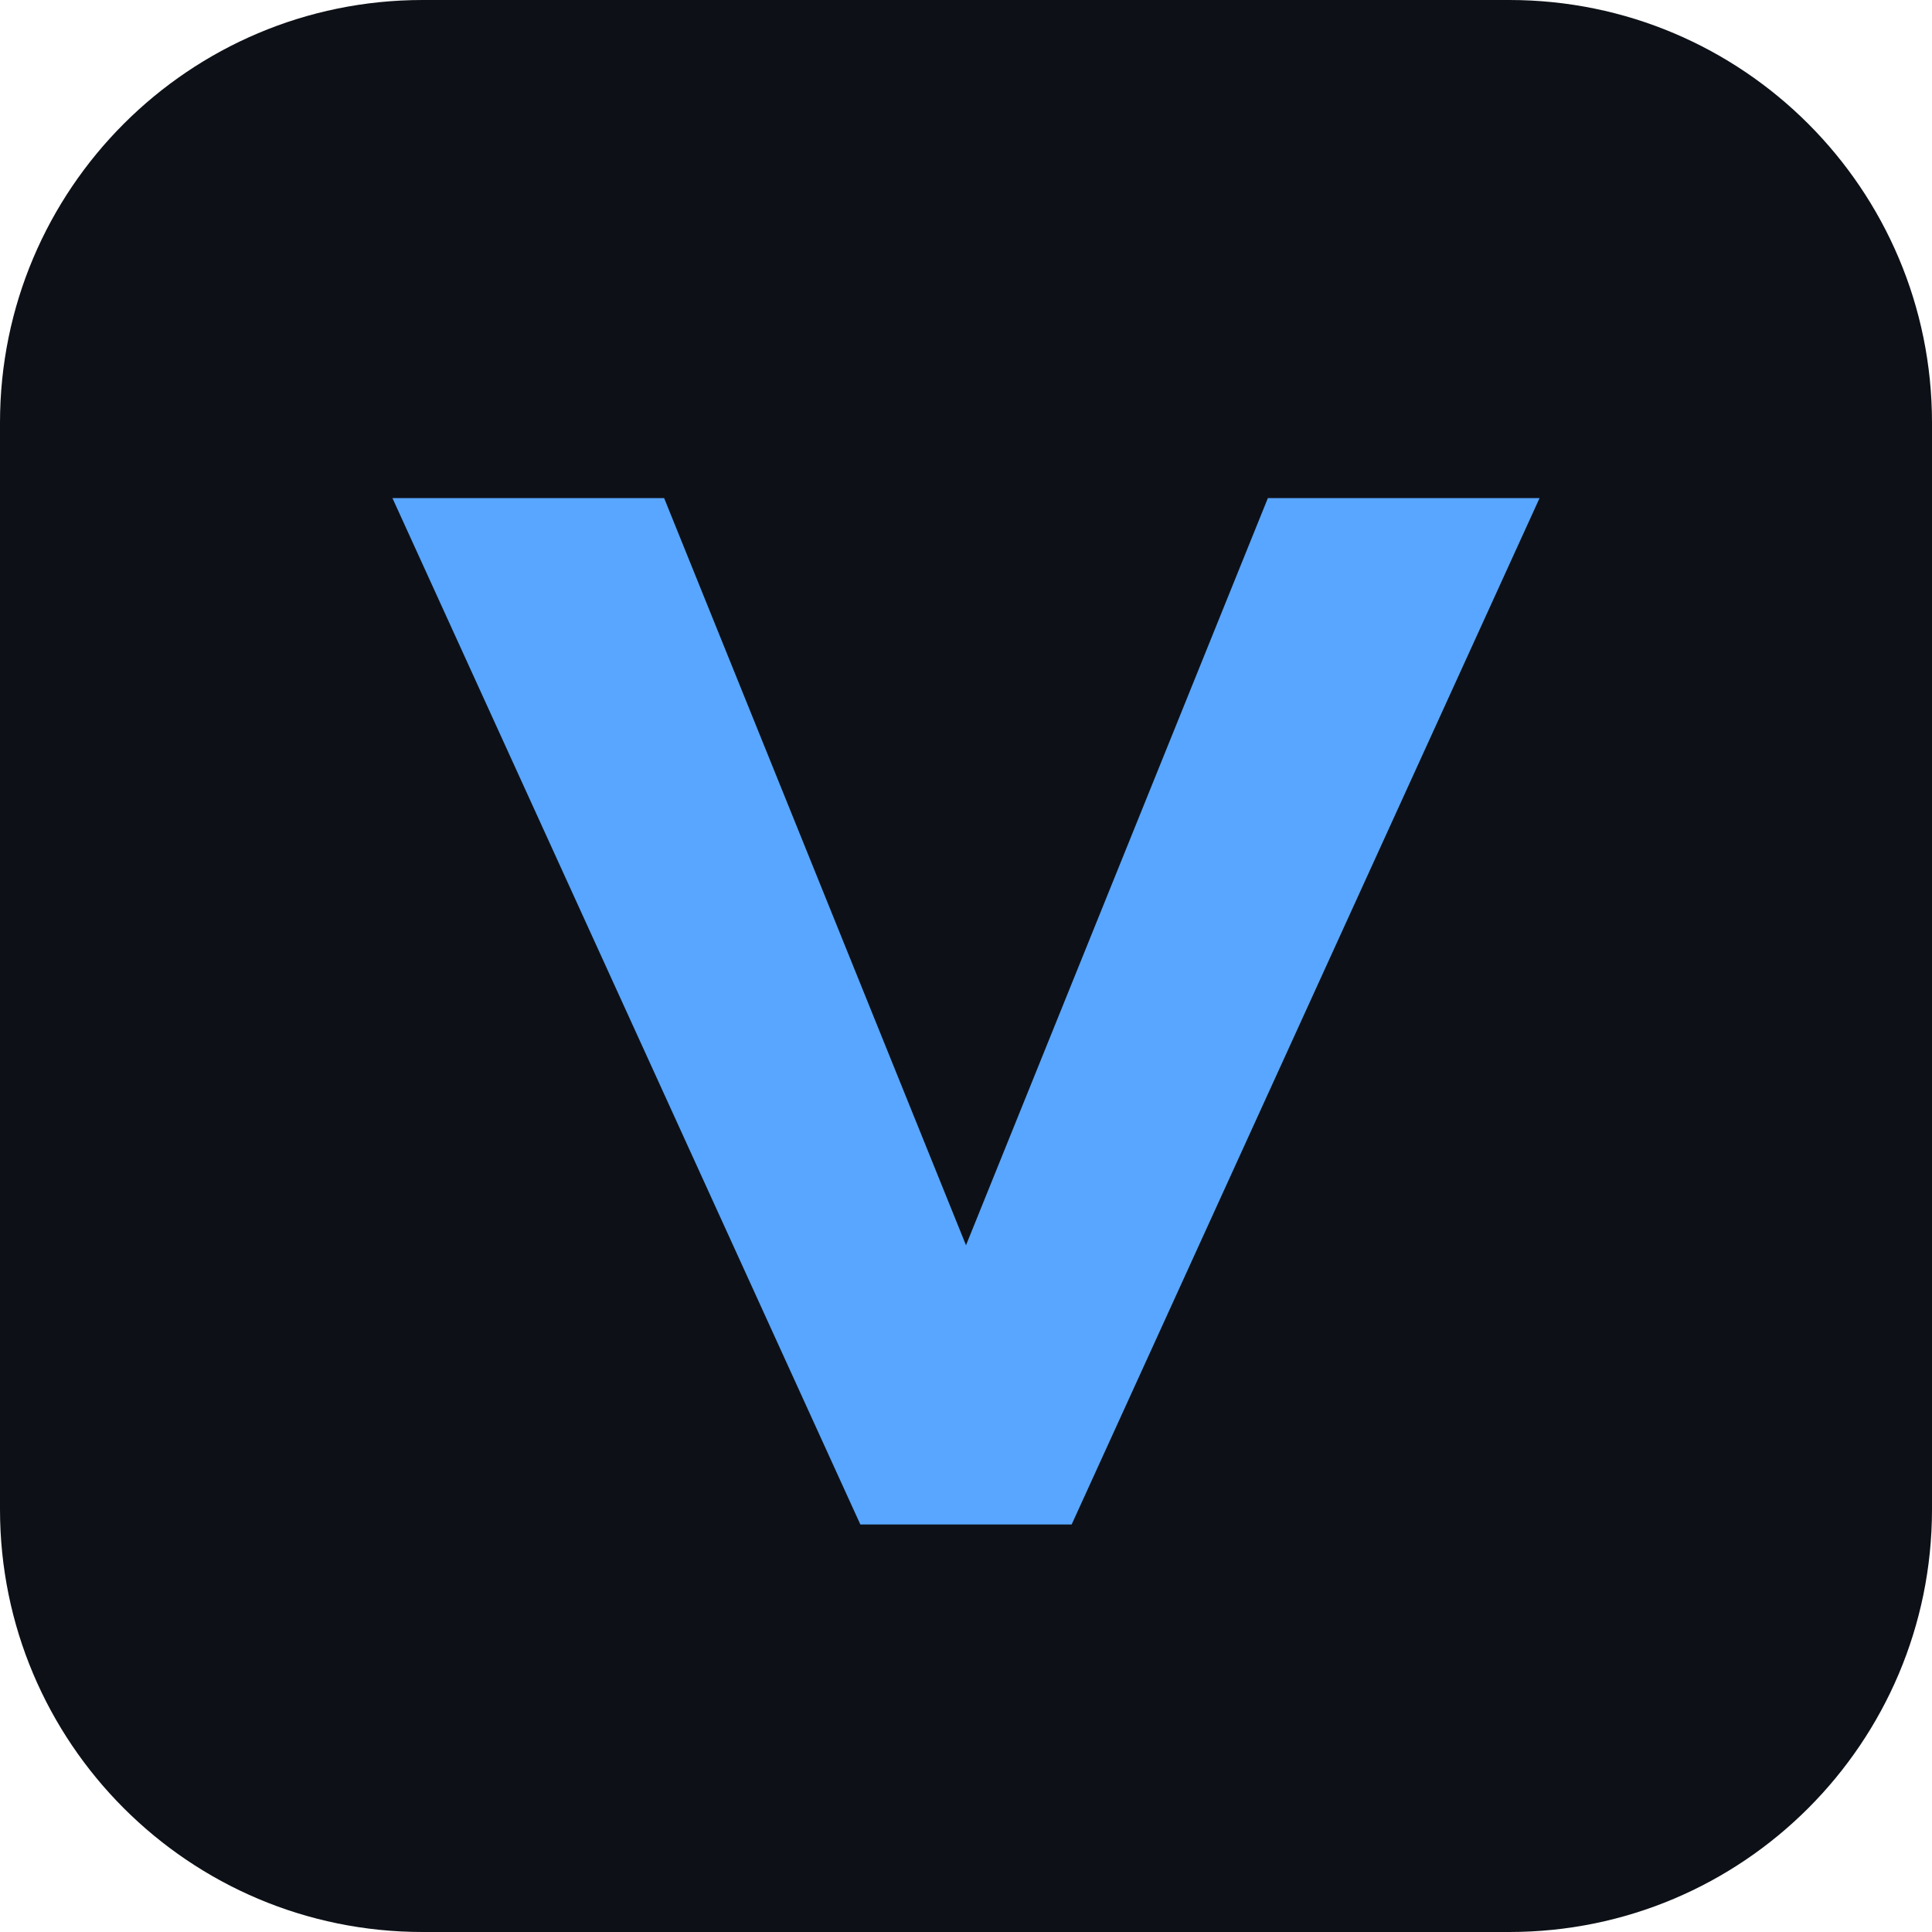
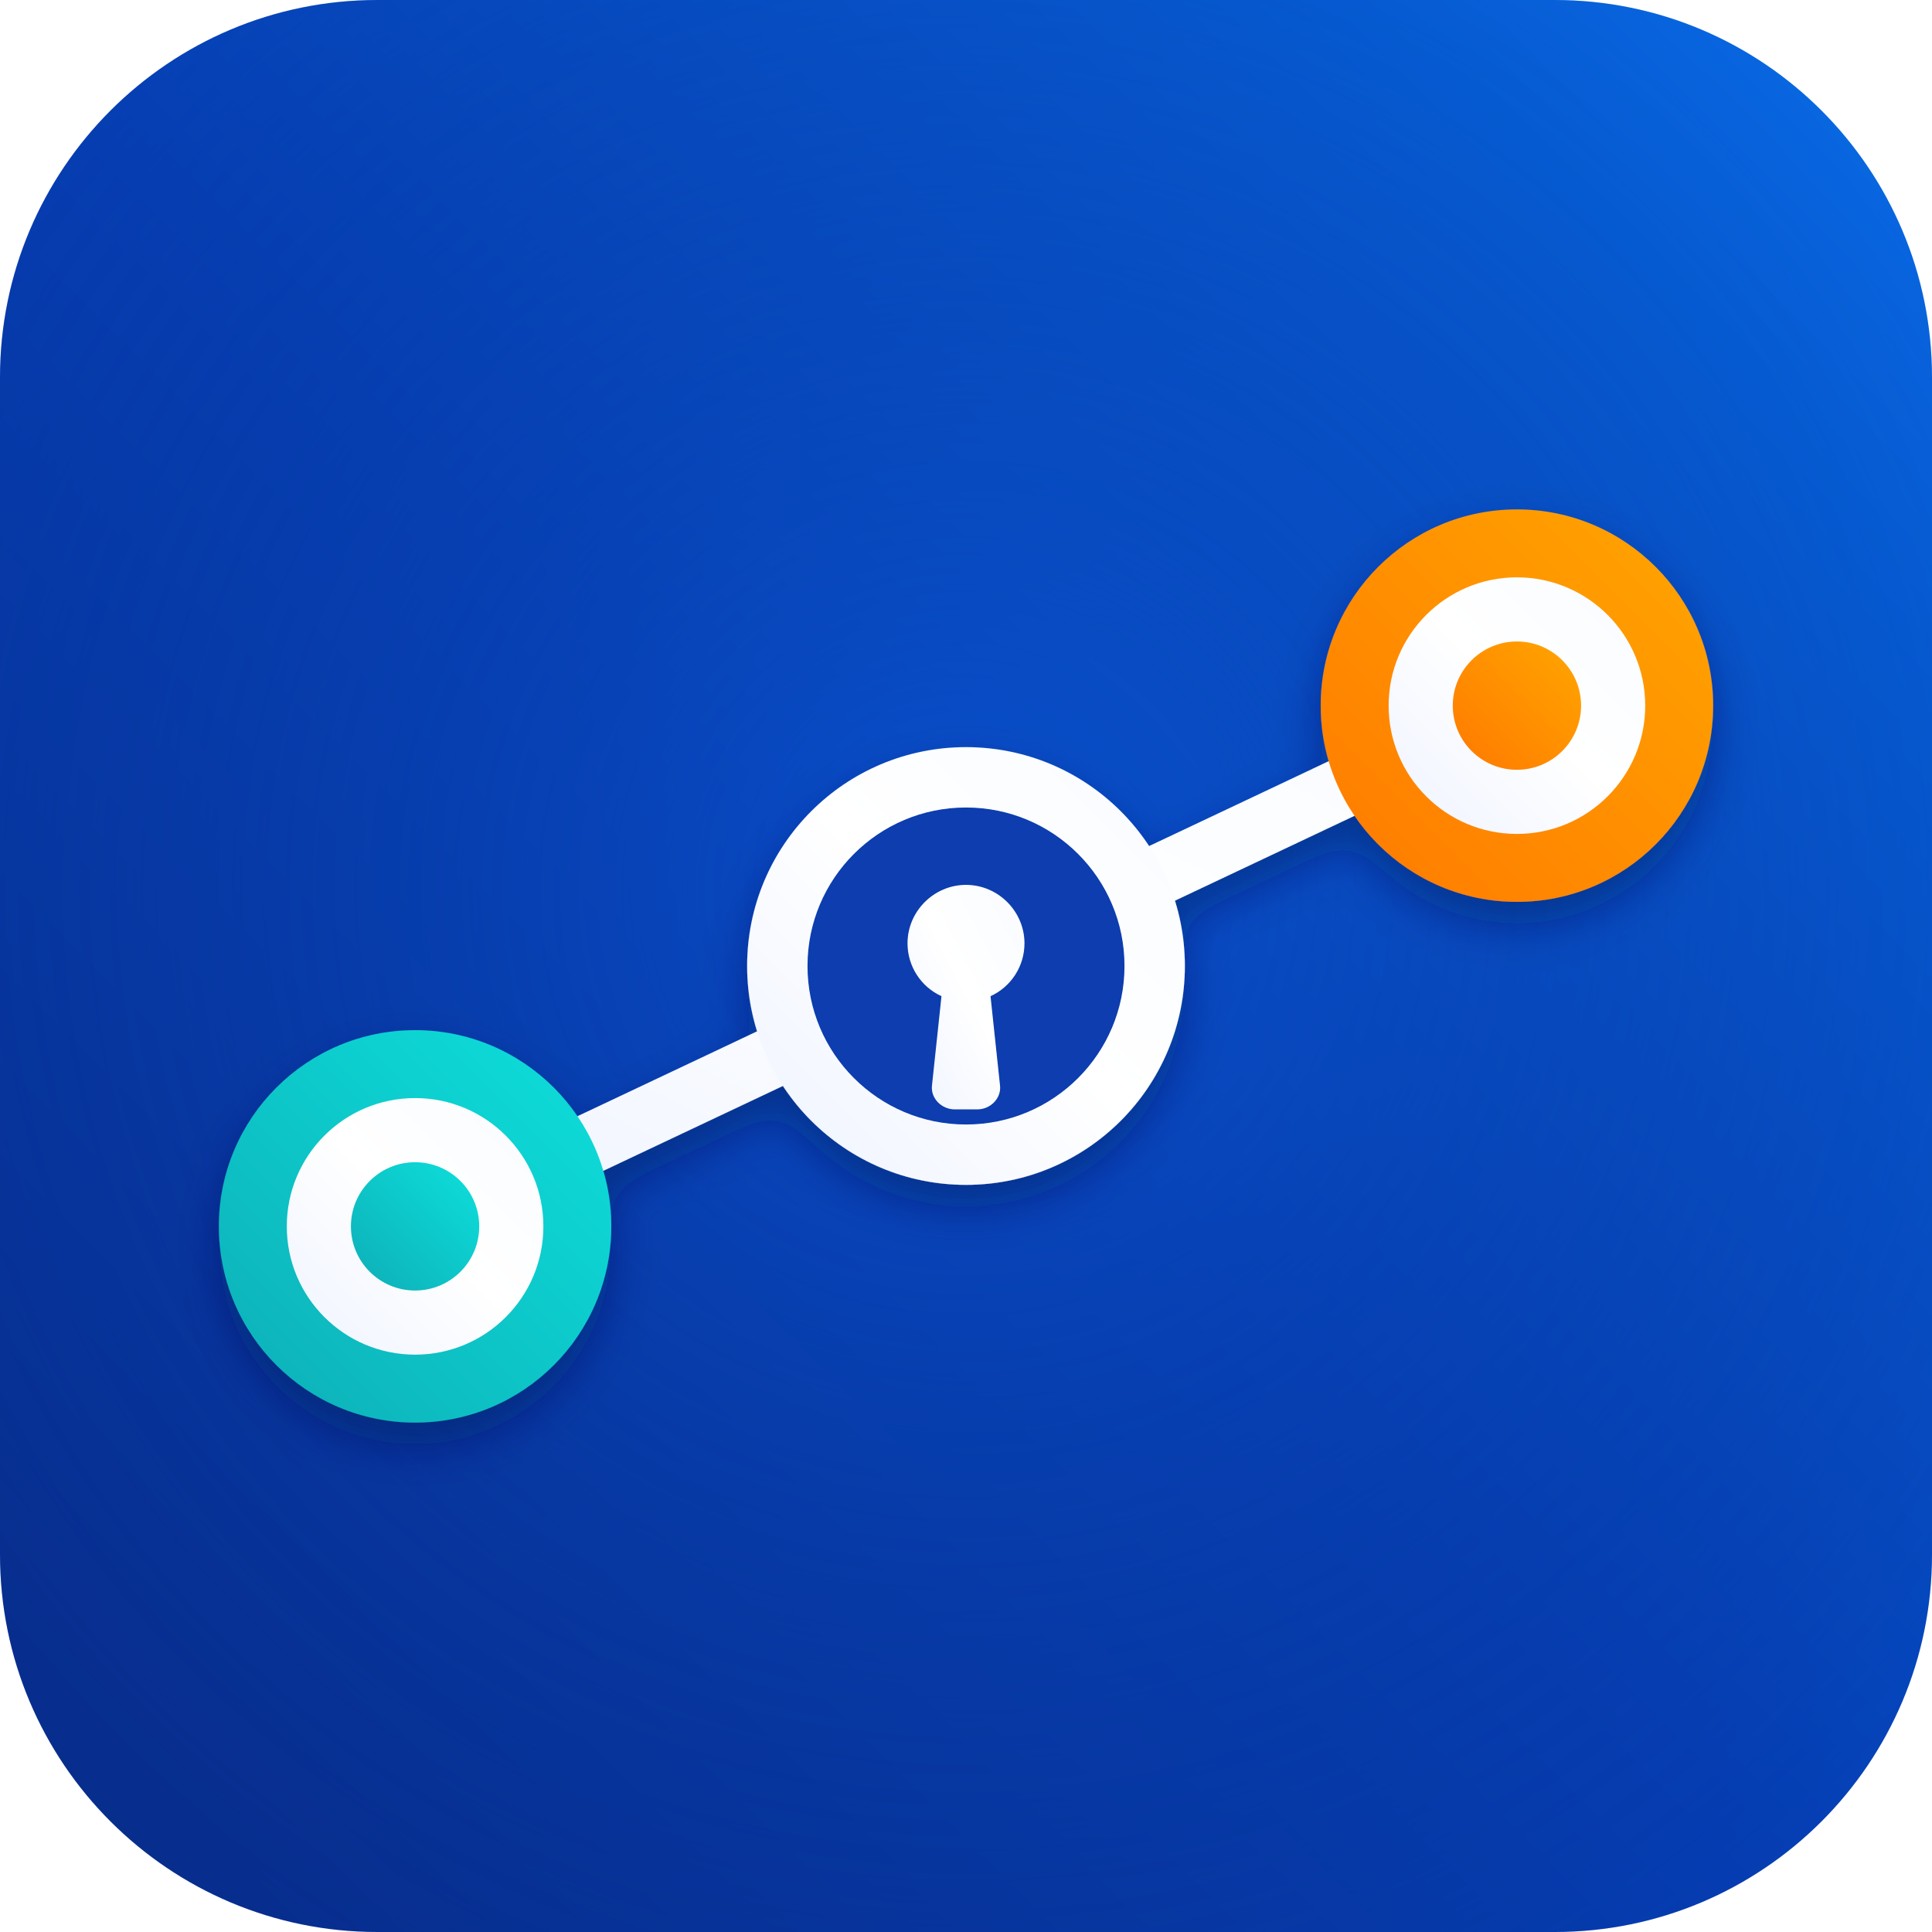
- <svg xmlns="http://www.w3.org/2000/svg" width="512" height="512" viewBox="0 0 512 512">
-   <rect width="512" height="512" rx="112" fill="#0d1117" />
-   <path d="M104 132h72l80 198 80-198h72L284 404h-56L104 132Z" fill="#58a6ff" />
+ <svg xmlns="http://www.w3.org/2000/svg" width="1024" height="1024" viewBox="0 0 1024 1024">
+   <defs>
+     <linearGradient id="background" x1="0" y1="1" x2="1" y2="0">
+       <stop offset="0" stop-color="#082b88" />
+       <stop offset="0.48" stop-color="#063fb7" />
+       <stop offset="1" stop-color="#0875f5" />
+     </linearGradient>
+     <radialGradient id="backgroundGlow" cx="0.5" cy="0.46" r="0.72">
+       <stop offset="0" stop-color="#0b53d1" stop-opacity="0.72" />
+       <stop offset="1" stop-color="#032475" stop-opacity="0" />
+     </radialGradient>
+     <linearGradient id="cyanNode" x1="0" y1="1" x2="1" y2="0">
+       <stop offset="0" stop-color="#08aeb6" />
+       <stop offset="1" stop-color="#10e0dc" />
+     </linearGradient>
+     <linearGradient id="orangeNode" x1="0" y1="1" x2="1" y2="0">
+       <stop offset="0" stop-color="#ff7900" />
+       <stop offset="1" stop-color="#ffa600" />
+     </linearGradient>
+     <linearGradient id="whiteStroke" x1="0" y1="1" x2="1" y2="0">
+       <stop offset="0" stop-color="#eef3ff" />
+       <stop offset="0.52" stop-color="#ffffff" />
+       <stop offset="1" stop-color="#f8fbff" />
+     </linearGradient>
+     <filter id="shadow" x="-30%" y="-30%" width="160%" height="170%">
+       <feDropShadow dx="0" dy="12" stdDeviation="12" flood-color="#001a58" flood-opacity="0.45" />
+     </filter>
+   </defs>
+   <rect width="1024" height="1024" rx="200" fill="url(#background)" />
+   <rect width="1024" height="1024" rx="200" fill="url(#backgroundGlow)" />
+   <g filter="url(#shadow)">
+     <path d="M220 650L804 374" fill="none" stroke="url(#whiteStroke)" stroke-width="32" stroke-linecap="round" />
+     <circle cx="220" cy="650" r="104" fill="url(#cyanNode)" />
+     <circle cx="220" cy="650" r="68" fill="url(#whiteStroke)" />
+     <circle cx="220" cy="650" r="34" fill="url(#cyanNode)" />
+     <circle cx="804" cy="374" r="104" fill="url(#orangeNode)" />
+     <circle cx="804" cy="374" r="68" fill="url(#whiteStroke)" />
+     <circle cx="804" cy="374" r="34" fill="url(#orangeNode)" />
+     <circle cx="512" cy="512" r="116" fill="url(#whiteStroke)" />
+     <circle cx="512" cy="512" r="84" fill="#073cae" />
+     <path d="M512 469c-17 0-31 14-31 31 0 12 7 23 18 28l-5 47c-1 7 5 13 12 13h12c7 0 13-6 12-13l-5-47c11-5 18-16 18-28 0-17-14-31-31-31Z" fill="url(#whiteStroke)" />
+   </g>
</svg>
